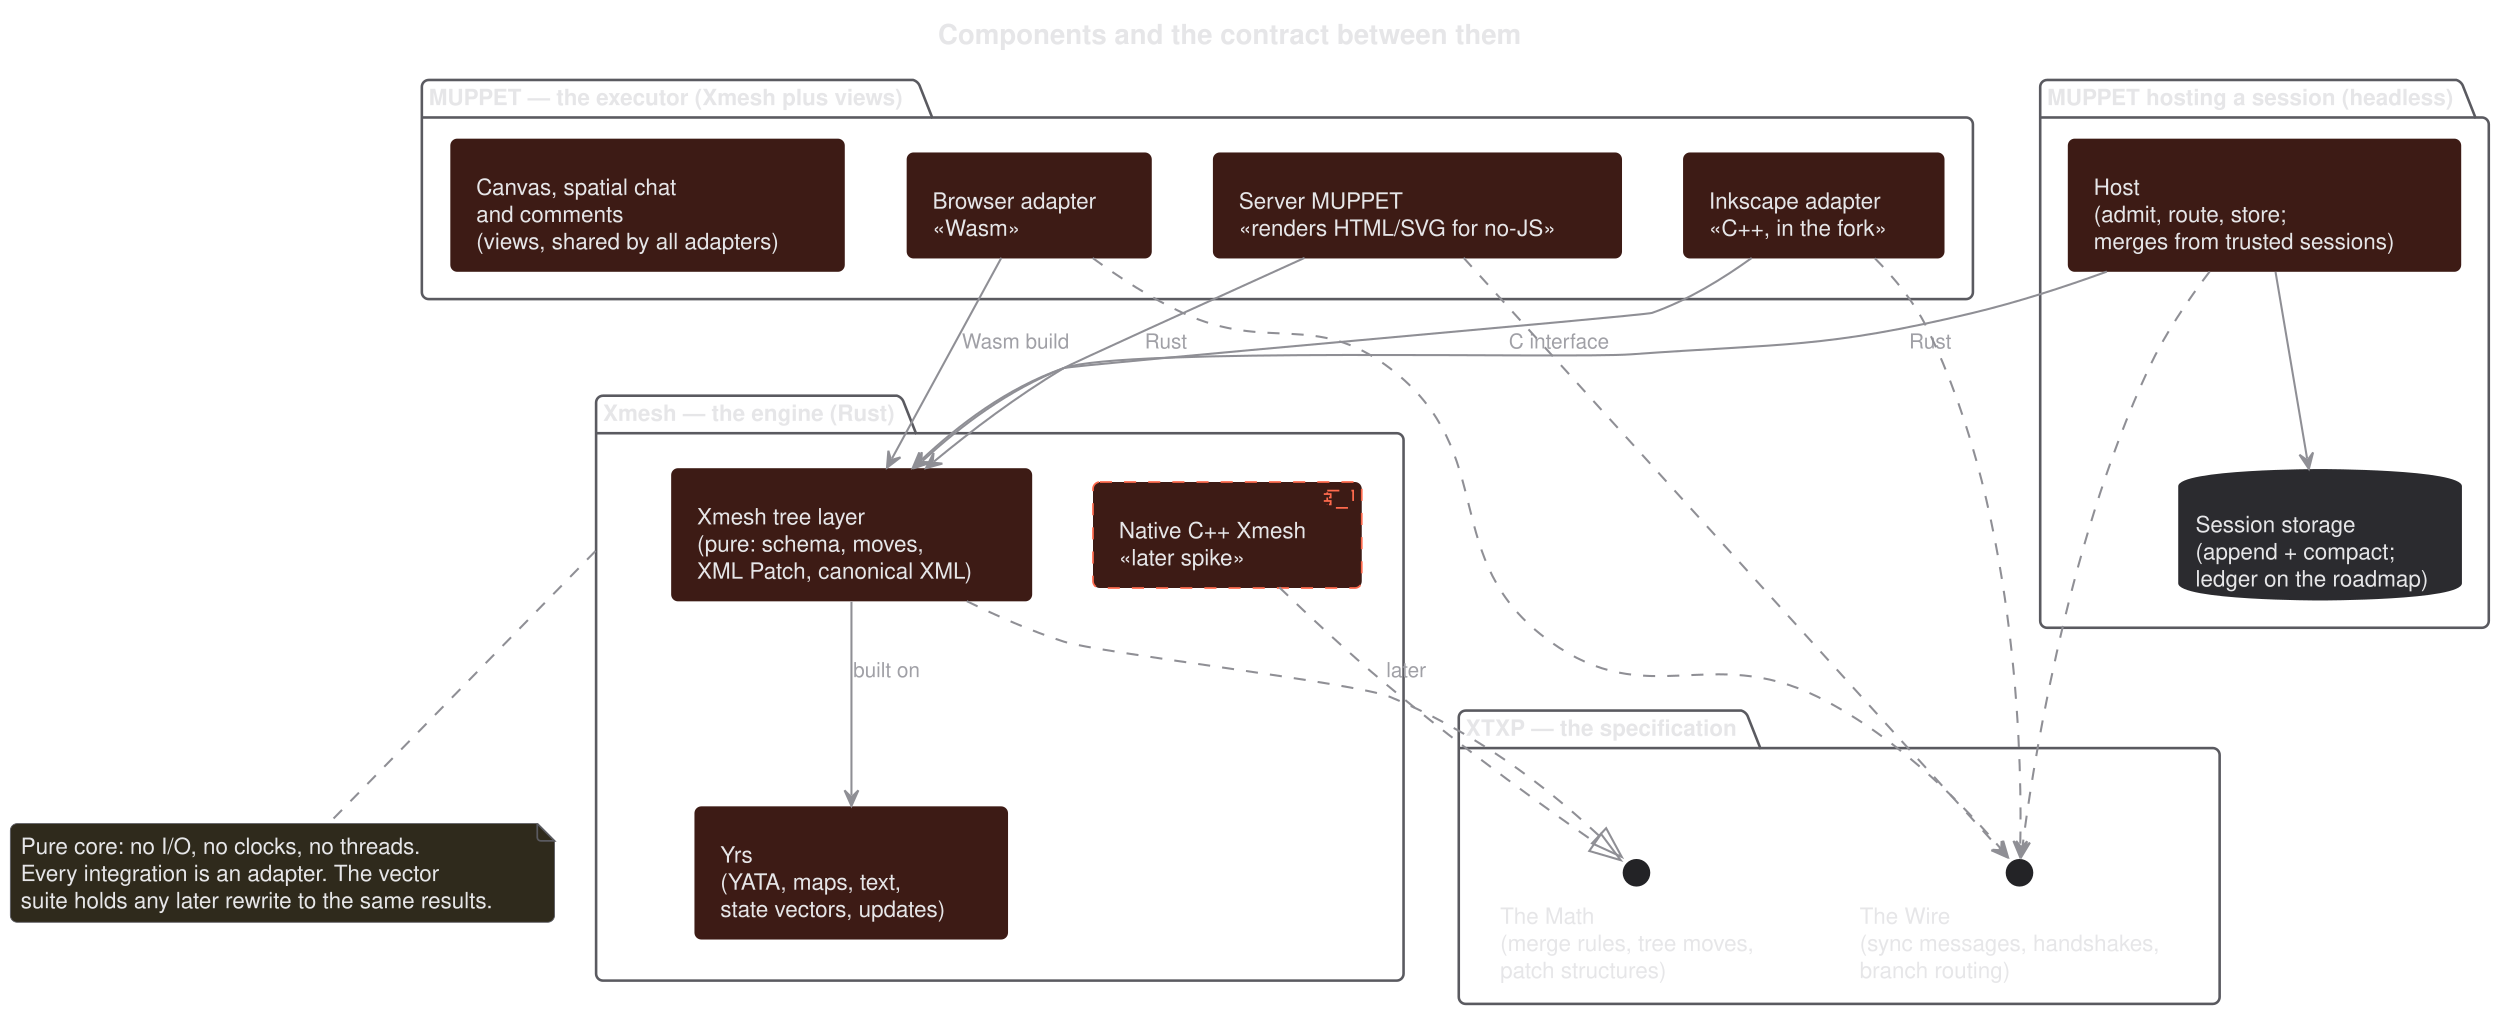
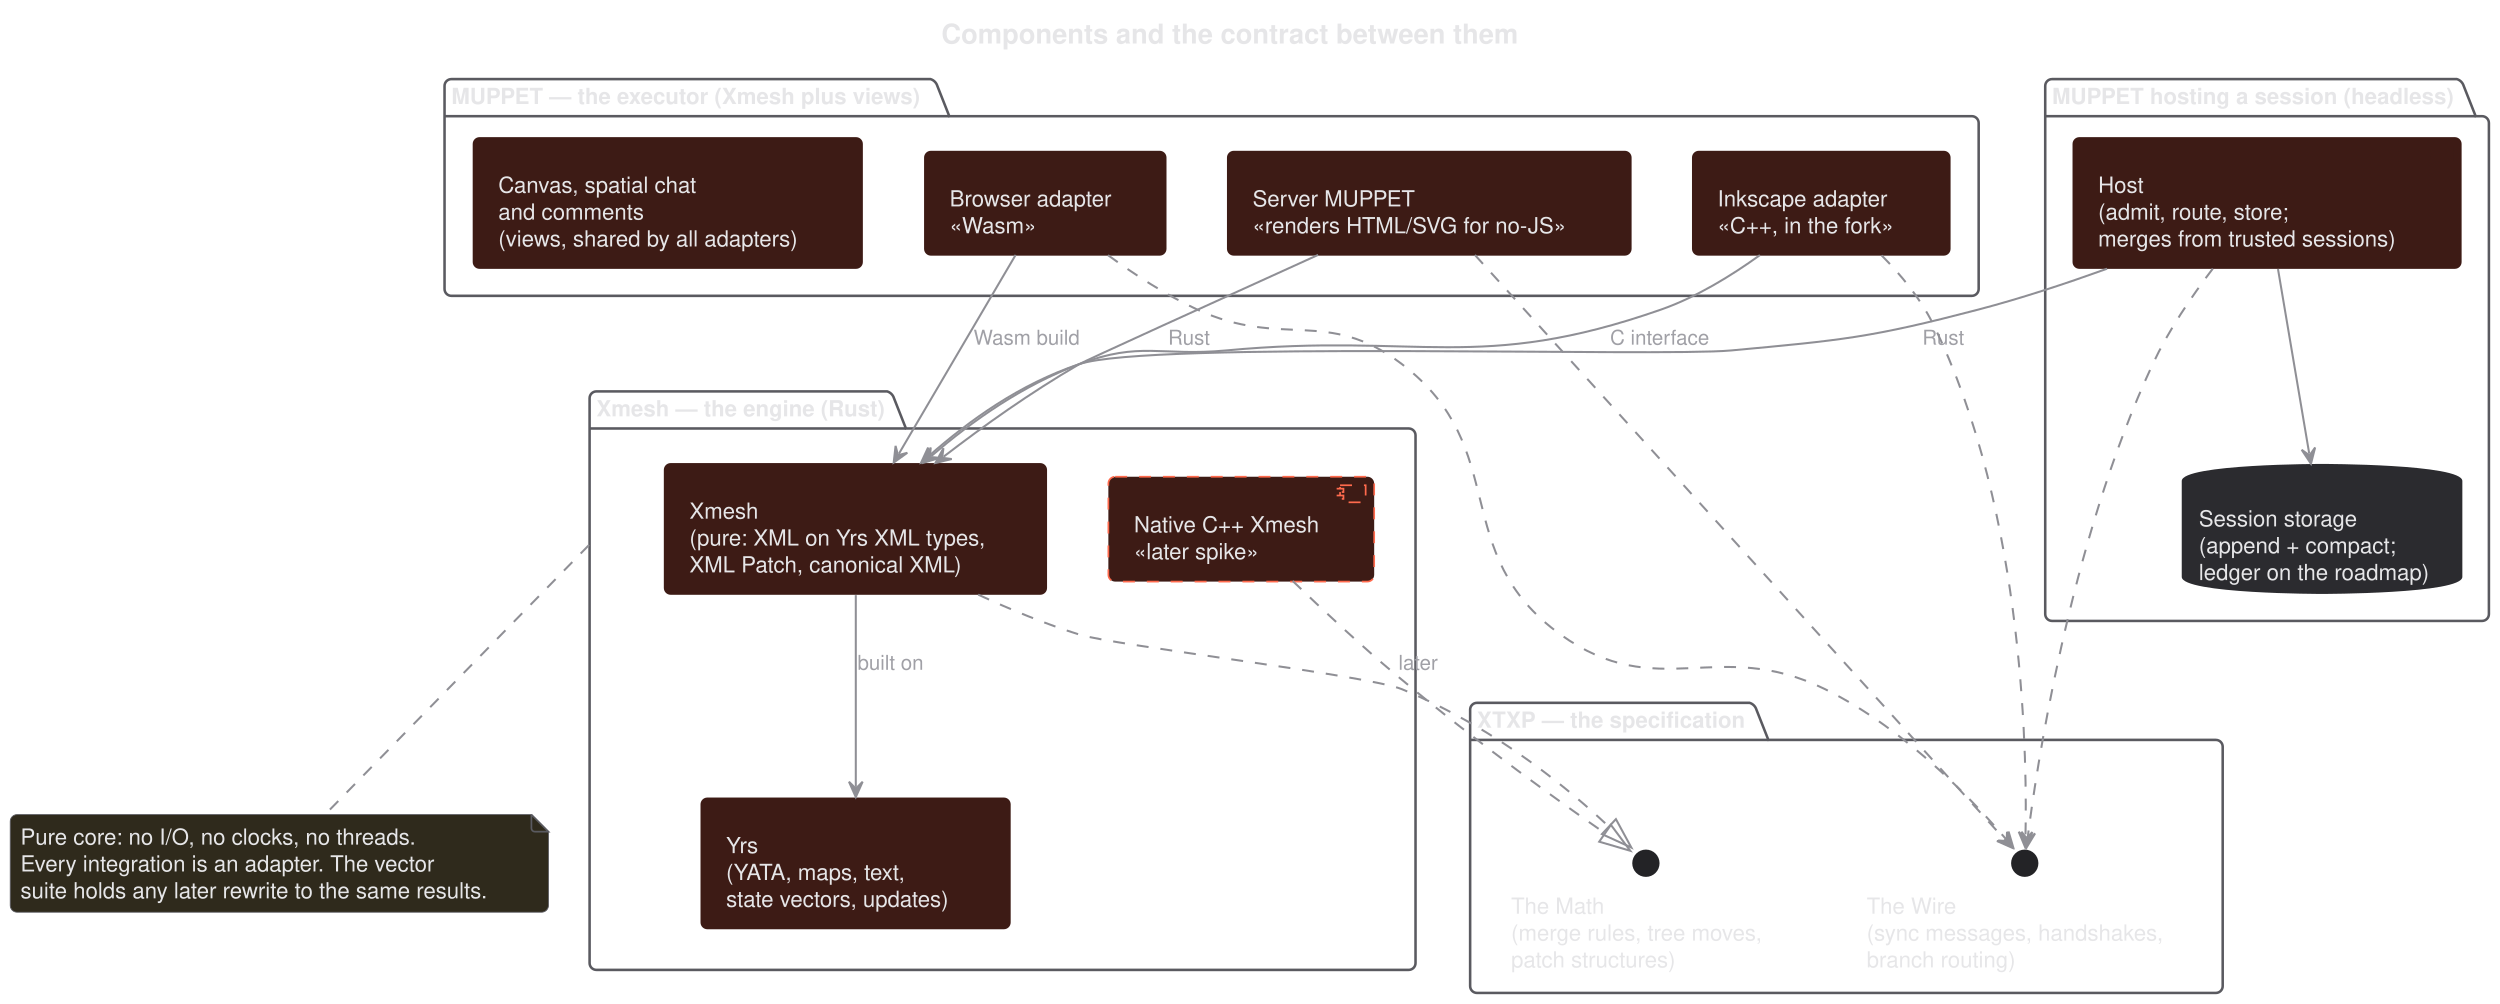
- <svg xmlns="http://www.w3.org/2000/svg" contentStyleType="text/css" data-diagram-type="DESCRIPTION" height="588px" preserveAspectRatio="none" style="width:1449px;height:588px;" version="1.1" viewBox="0 0 1449 588" width="1449px" zoomAndPan="magnify">
+ <svg xmlns="http://www.w3.org/2000/svg" contentStyleType="text/css" data-diagram-type="DESCRIPTION" height="588px" preserveAspectRatio="none" style="width:1465px;height:588px;" version="1.1" viewBox="0 0 1465 588" width="1465px" zoomAndPan="magnify">
  <defs />
  <g>
    <g class="title" data-source-line="2">
-       <text fill="#E6E6E8" font-family="Helvetica" font-size="16" font-weight="bold" lengthAdjust="spacing" textLength="348.234" x="543.633" y="25.5">Components and the contract between them</text>
+       <text fill="#E6E6E8" font-family="Helvetica" font-size="16" font-weight="bold" lengthAdjust="spacing" textLength="348.234" x="551.633" y="25.5">Components and the contract between them</text>
    </g>
    <g class="cluster" data-entity="spec" data-source-line="4" data-uid="ent0002" id="cluster_spec">
-       <path d="M849.5,411.859 L1009.264,411.859 A6,6 0 0 1 1013.264,415.859 L1020.264,433.589 L1282.5,433.589 A4,4 0 0 1 1286.5,437.589 L1286.5,577.859 A4,4 0 0 1 1282.5,581.859 L849.5,581.859 A4,4 0 0 1 845.5,577.859 L845.5,415.859 A4,4 0 0 1 849.5,411.859" fill="none" style="stroke:#5A5A60;stroke-width:1.5;" />
-       <line style="stroke:#5A5A60;stroke-width:1.5;" x1="845.5" x2="1020.264" y1="433.589" y2="433.589" />
-       <text fill="#E6E6E8" font-family="Helvetica" font-size="13" font-weight="bold" lengthAdjust="spacing" textLength="161.764" x="849.5" y="426.453">XTXP — the specification</text>
+       <path d="M865.5,411.859 L1025.264,411.859 A6,6 0 0 1 1029.264,415.859 L1036.264,433.589 L1298.5,433.589 A4,4 0 0 1 1302.5,437.589 L1302.5,577.859 A4,4 0 0 1 1298.5,581.859 L865.5,581.859 A4,4 0 0 1 861.5,577.859 L861.5,415.859 A4,4 0 0 1 865.5,411.859" fill="none" style="stroke:#5A5A60;stroke-width:1.5;" />
+       <line style="stroke:#5A5A60;stroke-width:1.5;" x1="861.5" x2="1036.264" y1="433.589" y2="433.589" />
+       <text fill="#E6E6E8" font-family="Helvetica" font-size="13" font-weight="bold" lengthAdjust="spacing" textLength="161.764" x="865.5" y="426.453">XTXP — the specification</text>
    </g>
    <g class="cluster" data-entity="engine" data-source-line="9" data-uid="ent0005" id="cluster_engine">
-       <path d="M349.5,229.359 L519.877,229.359 A6,6 0 0 1 523.877,233.359 L530.877,251.089 L809.5,251.089 A4,4 0 0 1 813.5,255.089 L813.5,564.359 A4,4 0 0 1 809.5,568.359 L349.5,568.359 A4,4 0 0 1 345.5,564.359 L345.5,233.359 A4,4 0 0 1 349.5,229.359" fill="none" style="stroke:#5A5A60;stroke-width:1.5;" />
+       <path d="M349.5,229.359 L519.877,229.359 A6,6 0 0 1 523.877,233.359 L530.877,251.089 L825.5,251.089 A4,4 0 0 1 829.5,255.089 L829.5,564.359 A4,4 0 0 1 825.5,568.359 L349.5,568.359 A4,4 0 0 1 345.5,564.359 L345.5,233.359 A4,4 0 0 1 349.5,229.359" fill="none" style="stroke:#5A5A60;stroke-width:1.5;" />
      <line style="stroke:#5A5A60;stroke-width:1.5;" x1="345.5" x2="530.877" y1="251.089" y2="251.089" />
      <text fill="#E6E6E8" font-family="Helvetica" font-size="13" font-weight="bold" lengthAdjust="spacing" textLength="172.377" x="349.5" y="243.953">Xmesh — the engine (Rust)</text>
    </g>
    <g class="cluster" data-entity="muppet" data-source-line="15" data-uid="ent0009" id="cluster_muppet">
-       <path d="M248.5,46.359 L529.282,46.359 A6,6 0 0 1 533.282,50.359 L540.282,68.089 L1139.5,68.089 A4,4 0 0 1 1143.5,72.089 L1143.5,169.359 A4,4 0 0 1 1139.5,173.359 L248.5,173.359 A4,4 0 0 1 244.5,169.359 L244.5,50.359 A4,4 0 0 1 248.5,46.359" fill="none" style="stroke:#5A5A60;stroke-width:1.5;" />
-       <line style="stroke:#5A5A60;stroke-width:1.5;" x1="244.5" x2="540.282" y1="68.089" y2="68.089" />
-       <text fill="#E6E6E8" font-family="Helvetica" font-size="13" font-weight="bold" lengthAdjust="spacing" textLength="282.782" x="248.5" y="60.953">MUPPET — the executor (Xmesh plus views)</text>
+       <path d="M264.5,46.359 L545.282,46.359 A6,6 0 0 1 549.282,50.359 L556.282,68.089 L1155.5,68.089 A4,4 0 0 1 1159.5,72.089 L1159.5,169.359 A4,4 0 0 1 1155.5,173.359 L264.5,173.359 A4,4 0 0 1 260.5,169.359 L260.5,50.359 A4,4 0 0 1 264.5,46.359" fill="none" style="stroke:#5A5A60;stroke-width:1.5;" />
+       <line style="stroke:#5A5A60;stroke-width:1.5;" x1="260.5" x2="556.282" y1="68.089" y2="68.089" />
+       <text fill="#E6E6E8" font-family="Helvetica" font-size="13" font-weight="bold" lengthAdjust="spacing" textLength="282.782" x="264.5" y="60.953">MUPPET — the executor (Xmesh plus views)</text>
    </g>
    <g class="cluster" data-entity="hosting" data-source-line="22" data-uid="ent0014" id="cluster_hosting">
-       <path d="M1186.5,46.359 L1423.73,46.359 A6,6 0 0 1 1427.73,50.359 L1434.73,68.089 L1438.5,68.089 A4,4 0 0 1 1442.5,72.089 L1442.5,359.859 A4,4 0 0 1 1438.5,363.859 L1186.5,363.859 A4,4 0 0 1 1182.5,359.859 L1182.5,50.359 A4,4 0 0 1 1186.5,46.359" fill="none" style="stroke:#5A5A60;stroke-width:1.5;" />
-       <line style="stroke:#5A5A60;stroke-width:1.5;" x1="1182.5" x2="1434.73" y1="68.089" y2="68.089" />
-       <text fill="#E6E6E8" font-family="Helvetica" font-size="13" font-weight="bold" lengthAdjust="spacing" textLength="239.231" x="1186.5" y="60.953">MUPPET hosting a session (headless)</text>
+       <path d="M1202.5,46.359 L1439.73,46.359 A6,6 0 0 1 1443.73,50.359 L1450.73,68.089 L1454.5,68.089 A4,4 0 0 1 1458.5,72.089 L1458.5,359.859 A4,4 0 0 1 1454.5,363.859 L1202.5,363.859 A4,4 0 0 1 1198.5,359.859 L1198.5,50.359 A4,4 0 0 1 1202.5,46.359" fill="none" style="stroke:#5A5A60;stroke-width:1.5;" />
+       <line style="stroke:#5A5A60;stroke-width:1.5;" x1="1198.5" x2="1450.73" y1="68.089" y2="68.089" />
+       <text fill="#E6E6E8" font-family="Helvetica" font-size="13" font-weight="bold" lengthAdjust="spacing" textLength="239.231" x="1202.5" y="60.953">MUPPET hosting a session (headless)</text>
    </g>
    <g class="entity" data-entity="math" data-source-line="5" data-uid="ent0003" id="entity_math">
-       <ellipse cx="948.5" cy="505.859" fill="#232326" rx="8" ry="8" />
-       <text fill="#E6E6E8" font-family="Helvetica" font-size="13" lengthAdjust="spacing" textLength="58.297" x="869.491" y="535.453">The Math</text>
-       <text fill="#E6E6E8" font-family="Helvetica" font-size="13" lengthAdjust="spacing" textLength="158.019" x="869.491" y="551.183">(merge rules, tree moves,</text>
-       <text fill="#E6E6E8" font-family="Helvetica" font-size="13" lengthAdjust="spacing" textLength="105.422" x="869.491" y="566.912">patch structures)</text>
+       <ellipse cx="964.5" cy="505.859" fill="#232326" rx="8" ry="8" />
+       <text fill="#E6E6E8" font-family="Helvetica" font-size="13" lengthAdjust="spacing" textLength="58.297" x="885.491" y="535.453">The Math</text>
+       <text fill="#E6E6E8" font-family="Helvetica" font-size="13" lengthAdjust="spacing" textLength="158.019" x="885.491" y="551.183">(merge rules, tree moves,</text>
+       <text fill="#E6E6E8" font-family="Helvetica" font-size="13" lengthAdjust="spacing" textLength="105.422" x="885.491" y="566.912">patch structures)</text>
    </g>
    <g class="entity" data-entity="wire" data-source-line="6" data-uid="ent0004" id="entity_wire">
-       <ellipse cx="1170.5" cy="505.859" fill="#232326" rx="8" ry="8" />
-       <text fill="#E6E6E8" font-family="Helvetica" font-size="13" lengthAdjust="spacing" textLength="55.745" x="1077.862" y="535.453">The Wire</text>
-       <text fill="#E6E6E8" font-family="Helvetica" font-size="13" lengthAdjust="spacing" textLength="185.275" x="1077.862" y="551.183">(sync messages, handshakes,</text>
-       <text fill="#E6E6E8" font-family="Helvetica" font-size="13" lengthAdjust="spacing" textLength="94.777" x="1077.862" y="566.912">branch routing)</text>
+       <ellipse cx="1186.5" cy="505.859" fill="#232326" rx="8" ry="8" />
+       <text fill="#E6E6E8" font-family="Helvetica" font-size="13" lengthAdjust="spacing" textLength="55.745" x="1093.862" y="535.453">The Wire</text>
+       <text fill="#E6E6E8" font-family="Helvetica" font-size="13" lengthAdjust="spacing" textLength="185.275" x="1093.862" y="551.183">(sync messages, handshakes,</text>
+       <text fill="#E6E6E8" font-family="Helvetica" font-size="13" lengthAdjust="spacing" textLength="94.777" x="1093.862" y="566.912">branch routing)</text>
    </g>
    <g class="entity" data-entity="xm" data-source-line="10" data-uid="ent0006" id="entity_xm">
-       <rect fill="#3D1B15" height="77.189" rx="4" ry="4" width="209.254" x="389" y="271.359" />
-       <rect fill="#3D1B15" height="10" width="15" x="578.254" y="276.359" />
-       <rect fill="#3D1B15" height="2" width="4" x="576.254" y="278.359" />
-       <rect fill="#3D1B15" height="2" width="4" x="576.254" y="282.359" />
-       <text fill="#E6E6E8" font-family="Helvetica" font-size="13" lengthAdjust="spacing" textLength="104.228" x="404" y="303.953">Xmesh tree layer</text>
-       <text fill="#E6E6E8" font-family="Helvetica" font-size="13" lengthAdjust="spacing" textLength="140.582" x="404" y="319.683">(pure: schema, moves,</text>
+       <rect fill="#3D1B15" height="77.189" rx="4" ry="4" width="224.571" x="389" y="271.359" />
+       <rect fill="#3D1B15" height="10" width="15" x="593.571" y="276.359" />
+       <rect fill="#3D1B15" height="2" width="4" x="591.571" y="278.359" />
+       <rect fill="#3D1B15" height="2" width="4" x="591.571" y="282.359" />
+       <text fill="#E6E6E8" font-family="Helvetica" font-size="13" lengthAdjust="spacing" textLength="42.383" x="404" y="303.953">Xmesh</text>
+       <text fill="#E6E6E8" font-family="Helvetica" font-size="13" lengthAdjust="spacing" textLength="184.571" x="404" y="319.683">(pure: XML on Yrs XML types,</text>
      <text fill="#E6E6E8" font-family="Helvetica" font-size="13" lengthAdjust="spacing" textLength="169.254" x="404" y="335.412">XML Patch, canonical XML)</text>
    </g>
    <g class="entity" data-entity="yrs" data-source-line="11" data-uid="ent0007" id="entity_yrs">
-       <rect fill="#3D1B15" height="77.189" rx="4" ry="4" width="181.762" x="402.5" y="467.359" />
-       <rect fill="#3D1B15" height="10" width="15" x="564.262" y="472.359" />
-       <rect fill="#3D1B15" height="2" width="4" x="562.262" y="474.359" />
-       <rect fill="#3D1B15" height="2" width="4" x="562.262" y="478.359" />
-       <text fill="#E6E6E8" font-family="Helvetica" font-size="13" lengthAdjust="spacing" textLength="20.579" x="417.5" y="499.953">Yrs</text>
-       <text fill="#E6E6E8" font-family="Helvetica" font-size="13" lengthAdjust="spacing" textLength="115.134" x="417.5" y="515.683">(YATA, maps, text,</text>
-       <text fill="#E6E6E8" font-family="Helvetica" font-size="13" lengthAdjust="spacing" textLength="141.762" x="417.5" y="531.412">state vectors, updates)</text>
+       <rect fill="#3D1B15" height="77.189" rx="4" ry="4" width="181.762" x="410.5" y="467.359" />
+       <rect fill="#3D1B15" height="10" width="15" x="572.262" y="472.359" />
+       <rect fill="#3D1B15" height="2" width="4" x="570.262" y="474.359" />
+       <rect fill="#3D1B15" height="2" width="4" x="570.262" y="478.359" />
+       <text fill="#E6E6E8" font-family="Helvetica" font-size="13" lengthAdjust="spacing" textLength="20.579" x="425.5" y="499.953">Yrs</text>
+       <text fill="#E6E6E8" font-family="Helvetica" font-size="13" lengthAdjust="spacing" textLength="115.134" x="425.5" y="515.683">(YATA, maps, text,</text>
+       <text fill="#E6E6E8" font-family="Helvetica" font-size="13" lengthAdjust="spacing" textLength="141.762" x="425.5" y="531.412">state vectors, updates)</text>
    </g>
    <g class="entity" data-entity="xcpp" data-source-line="12" data-uid="ent0008" id="entity_xcpp">
-       <rect fill="#3D1B15" height="61.459" rx="4" ry="4" style="stroke:#FF6A4D;stroke-width:1;stroke-dasharray:7,7;" width="155.775" x="633.5" y="279.359" />
-       <rect fill="#3D1B15" height="10" style="stroke:#FF6A4D;stroke-width:1;stroke-dasharray:7,7;" width="15" x="769.275" y="284.359" />
-       <rect fill="#3D1B15" height="2" style="stroke:#FF6A4D;stroke-width:1;stroke-dasharray:7,7;" width="4" x="767.275" y="286.359" />
-       <rect fill="#3D1B15" height="2" style="stroke:#FF6A4D;stroke-width:1;stroke-dasharray:7,7;" width="4" x="767.275" y="290.359" />
-       <text fill="#E6E6E8" font-family="Helvetica" font-size="13" lengthAdjust="spacing" textLength="115.775" x="648.5" y="311.953">Native C++ Xmesh</text>
-       <text fill="#E6E6E8" font-family="Helvetica" font-size="13" lengthAdjust="spacing" textLength="78.66" x="648.5" y="327.683">«later spike»</text>
+       <rect fill="#3D1B15" height="61.459" rx="4" ry="4" style="stroke:#FF6A4D;stroke-width:1;stroke-dasharray:7,7;" width="155.775" x="649.5" y="279.359" />
+       <rect fill="#3D1B15" height="10" style="stroke:#FF6A4D;stroke-width:1;stroke-dasharray:7,7;" width="15" x="785.275" y="284.359" />
+       <rect fill="#3D1B15" height="2" style="stroke:#FF6A4D;stroke-width:1;stroke-dasharray:7,7;" width="4" x="783.275" y="286.359" />
+       <rect fill="#3D1B15" height="2" style="stroke:#FF6A4D;stroke-width:1;stroke-dasharray:7,7;" width="4" x="783.275" y="290.359" />
+       <text fill="#E6E6E8" font-family="Helvetica" font-size="13" lengthAdjust="spacing" textLength="115.775" x="664.5" y="311.953">Native C++ Xmesh</text>
+       <text fill="#E6E6E8" font-family="Helvetica" font-size="13" lengthAdjust="spacing" textLength="78.66" x="664.5" y="327.683">«later spike»</text>
    </g>
    <g class="entity" data-entity="mink" data-source-line="16" data-uid="ent0010" id="entity_mink">
-       <rect fill="#3D1B15" height="61.459" rx="4" ry="4" width="151.541" x="975.5" y="88.359" />
-       <rect fill="#3D1B15" height="10" width="15" x="1107.041" y="93.359" />
-       <rect fill="#3D1B15" height="2" width="4" x="1105.041" y="95.359" />
-       <rect fill="#3D1B15" height="2" width="4" x="1105.041" y="99.359" />
-       <text fill="#E6E6E8" font-family="Helvetica" font-size="13" lengthAdjust="spacing" textLength="106.336" x="990.5" y="120.953">Inkscape adapter</text>
-       <text fill="#E6E6E8" font-family="Helvetica" font-size="13" lengthAdjust="spacing" textLength="111.541" x="990.5" y="136.683">«C++, in the fork»</text>
+       <rect fill="#3D1B15" height="61.459" rx="4" ry="4" width="151.541" x="991.5" y="88.359" />
+       <rect fill="#3D1B15" height="10" width="15" x="1123.041" y="93.359" />
+       <rect fill="#3D1B15" height="2" width="4" x="1121.041" y="95.359" />
+       <rect fill="#3D1B15" height="2" width="4" x="1121.041" y="99.359" />
+       <text fill="#E6E6E8" font-family="Helvetica" font-size="13" lengthAdjust="spacing" textLength="106.336" x="1006.5" y="120.953">Inkscape adapter</text>
+       <text fill="#E6E6E8" font-family="Helvetica" font-size="13" lengthAdjust="spacing" textLength="111.541" x="1006.5" y="136.683">«C++, in the fork»</text>
    </g>
    <g class="entity" data-entity="mwasm" data-source-line="17" data-uid="ent0011" id="entity_mwasm">
-       <rect fill="#3D1B15" height="61.459" rx="4" ry="4" width="142.07" x="525.5" y="88.359" />
-       <rect fill="#3D1B15" height="10" width="15" x="647.57" y="93.359" />
-       <rect fill="#3D1B15" height="2" width="4" x="645.57" y="95.359" />
-       <rect fill="#3D1B15" height="2" width="4" x="645.57" y="99.359" />
-       <text fill="#E6E6E8" font-family="Helvetica" font-size="13" lengthAdjust="spacing" textLength="102.07" x="540.5" y="120.953">Browser adapter</text>
-       <text fill="#E6E6E8" font-family="Helvetica" font-size="13" lengthAdjust="spacing" textLength="53.504" x="540.5" y="136.683">«Wasm»</text>
+       <rect fill="#3D1B15" height="61.459" rx="4" ry="4" width="142.07" x="541.5" y="88.359" />
+       <rect fill="#3D1B15" height="10" width="15" x="663.57" y="93.359" />
+       <rect fill="#3D1B15" height="2" width="4" x="661.57" y="95.359" />
+       <rect fill="#3D1B15" height="2" width="4" x="661.57" y="99.359" />
+       <text fill="#E6E6E8" font-family="Helvetica" font-size="13" lengthAdjust="spacing" textLength="102.07" x="556.5" y="120.953">Browser adapter</text>
+       <text fill="#E6E6E8" font-family="Helvetica" font-size="13" lengthAdjust="spacing" textLength="53.504" x="556.5" y="136.683">«Wasm»</text>
    </g>
    <g class="entity" data-entity="msrv" data-source-line="18" data-uid="ent0012" id="entity_msrv">
-       <rect fill="#3D1B15" height="61.459" rx="4" ry="4" width="237.12" x="703" y="88.359" />
-       <rect fill="#3D1B15" height="10" width="15" x="920.12" y="93.359" />
-       <rect fill="#3D1B15" height="2" width="4" x="918.12" y="95.359" />
-       <rect fill="#3D1B15" height="2" width="4" x="918.12" y="99.359" />
-       <text fill="#E6E6E8" font-family="Helvetica" font-size="13" lengthAdjust="spacing" textLength="98.478" x="718" y="120.953">Server MUPPET</text>
-       <text fill="#E6E6E8" font-family="Helvetica" font-size="13" lengthAdjust="spacing" textLength="197.12" x="718" y="136.683">«renders HTML/SVG for no-JS»</text>
+       <rect fill="#3D1B15" height="61.459" rx="4" ry="4" width="237.12" x="719" y="88.359" />
+       <rect fill="#3D1B15" height="10" width="15" x="936.12" y="93.359" />
+       <rect fill="#3D1B15" height="2" width="4" x="934.12" y="95.359" />
+       <rect fill="#3D1B15" height="2" width="4" x="934.12" y="99.359" />
+       <text fill="#E6E6E8" font-family="Helvetica" font-size="13" lengthAdjust="spacing" textLength="98.478" x="734" y="120.953">Server MUPPET</text>
+       <text fill="#E6E6E8" font-family="Helvetica" font-size="13" lengthAdjust="spacing" textLength="197.12" x="734" y="136.683">«renders HTML/SVG for no-JS»</text>
    </g>
    <g class="entity" data-entity="mviews" data-source-line="19" data-uid="ent0013" id="entity_mviews">
-       <rect fill="#3D1B15" height="77.189" rx="4" ry="4" width="228.64" x="261" y="80.359" />
-       <rect fill="#3D1B15" height="10" width="15" x="469.64" y="85.359" />
-       <rect fill="#3D1B15" height="2" width="4" x="467.64" y="87.359" />
-       <rect fill="#3D1B15" height="2" width="4" x="467.64" y="91.359" />
-       <text fill="#E6E6E8" font-family="Helvetica" font-size="13" lengthAdjust="spacing" textLength="123.64" x="276" y="112.953">Canvas, spatial chat</text>
-       <text fill="#E6E6E8" font-family="Helvetica" font-size="13" lengthAdjust="spacing" textLength="90.968" x="276" y="128.683">and comments</text>
-       <text fill="#E6E6E8" font-family="Helvetica" font-size="13" lengthAdjust="spacing" textLength="188.64" x="276" y="144.412">(views, shared by all adapters)</text>
+       <rect fill="#3D1B15" height="77.189" rx="4" ry="4" width="228.64" x="277" y="80.359" />
+       <rect fill="#3D1B15" height="10" width="15" x="485.64" y="85.359" />
+       <rect fill="#3D1B15" height="2" width="4" x="483.64" y="87.359" />
+       <rect fill="#3D1B15" height="2" width="4" x="483.64" y="91.359" />
+       <text fill="#E6E6E8" font-family="Helvetica" font-size="13" lengthAdjust="spacing" textLength="123.64" x="292" y="112.953">Canvas, spatial chat</text>
+       <text fill="#E6E6E8" font-family="Helvetica" font-size="13" lengthAdjust="spacing" textLength="90.968" x="292" y="128.683">and comments</text>
+       <text fill="#E6E6E8" font-family="Helvetica" font-size="13" lengthAdjust="spacing" textLength="188.64" x="292" y="144.412">(views, shared by all adapters)</text>
    </g>
    <g class="entity" data-entity="session" data-source-line="23" data-uid="ent0015" id="entity_session">
-       <rect fill="#3D1B15" height="77.189" rx="4" ry="4" width="228.011" x="1198.5" y="80.359" />
-       <rect fill="#3D1B15" height="10" width="15" x="1406.511" y="85.359" />
-       <rect fill="#3D1B15" height="2" width="4" x="1404.511" y="87.359" />
-       <rect fill="#3D1B15" height="2" width="4" x="1404.511" y="91.359" />
-       <text fill="#E6E6E8" font-family="Helvetica" font-size="13" lengthAdjust="spacing" textLength="28.571" x="1213.5" y="112.953">Host</text>
-       <text fill="#E6E6E8" font-family="Helvetica" font-size="13" lengthAdjust="spacing" textLength="121.107" x="1213.5" y="128.683">(admit, route, store;</text>
-       <text fill="#E6E6E8" font-family="Helvetica" font-size="13" lengthAdjust="spacing" textLength="188.011" x="1213.5" y="144.412">merges from trusted sessions)</text>
+       <rect fill="#3D1B15" height="77.189" rx="4" ry="4" width="228.011" x="1214.5" y="80.359" />
+       <rect fill="#3D1B15" height="10" width="15" x="1422.511" y="85.359" />
+       <rect fill="#3D1B15" height="2" width="4" x="1420.511" y="87.359" />
+       <rect fill="#3D1B15" height="2" width="4" x="1420.511" y="91.359" />
+       <text fill="#E6E6E8" font-family="Helvetica" font-size="13" lengthAdjust="spacing" textLength="28.571" x="1229.5" y="112.953">Host</text>
+       <text fill="#E6E6E8" font-family="Helvetica" font-size="13" lengthAdjust="spacing" textLength="121.107" x="1229.5" y="128.683">(admit, route, store;</text>
+       <text fill="#E6E6E8" font-family="Helvetica" font-size="13" lengthAdjust="spacing" textLength="188.011" x="1229.5" y="144.412">merges from trusted sessions)</text>
    </g>
    <g class="entity" data-entity="store" data-source-line="24" data-uid="ent0016" id="entity_store">
-       <path d="M1262.5,281.859 C1262.5,271.859 1344.717,271.859 1344.717,271.859 C1344.717,271.859 1426.935,271.859 1426.935,281.859 L1426.935,338.048 C1426.935,348.048 1344.717,348.048 1344.717,348.048 C1344.717,348.048 1262.5,348.048 1262.5,338.048 L1262.5,281.859" fill="#2B2B2F" />
-       <path d="M1262.5,281.859 C1262.5,291.859 1344.717,291.859 1344.717,291.859 C1344.717,291.859 1426.935,291.859 1426.935,281.859" fill="none" />
-       <text fill="#E6E6E8" font-family="Helvetica" font-size="13" lengthAdjust="spacing" textLength="98.579" x="1272.5" y="308.453">Session storage</text>
-       <text fill="#E6E6E8" font-family="Helvetica" font-size="13" lengthAdjust="spacing" textLength="124.566" x="1272.5" y="324.183">(append + compact;</text>
-       <text fill="#E6E6E8" font-family="Helvetica" font-size="13" lengthAdjust="spacing" textLength="144.435" x="1272.5" y="339.912">ledger on the roadmap)</text>
+       <path d="M1278.5,281.859 C1278.5,271.859 1360.717,271.859 1360.717,271.859 C1360.717,271.859 1442.935,271.859 1442.935,281.859 L1442.935,338.048 C1442.935,348.048 1360.717,348.048 1360.717,348.048 C1360.717,348.048 1278.5,348.048 1278.5,338.048 L1278.5,281.859" fill="#2B2B2F" />
+       <path d="M1278.5,281.859 C1278.5,291.859 1360.717,291.859 1360.717,291.859 C1360.717,291.859 1442.935,291.859 1442.935,281.859" fill="none" />
+       <text fill="#E6E6E8" font-family="Helvetica" font-size="13" lengthAdjust="spacing" textLength="98.579" x="1288.5" y="308.453">Session storage</text>
+       <text fill="#E6E6E8" font-family="Helvetica" font-size="13" lengthAdjust="spacing" textLength="124.566" x="1288.5" y="324.183">(append + compact;</text>
+       <text fill="#E6E6E8" font-family="Helvetica" font-size="13" lengthAdjust="spacing" textLength="144.435" x="1288.5" y="339.912">ledger on the roadmap)</text>
    </g>
    <g class="entity" data-entity="GMN29" data-source-line="41" data-uid="ent0030" id="entity_GMN29">
      <path d="M6,481.359 L6,530.548 A4,4 0 0 0 10,534.548 L317.404,534.548 A4,4 0 0 0 321.404,530.548 L321.404,487.359 L311.404,477.359 L10,477.359 A4,4 0 0 0 6,481.359" fill="#2F2A1C" style="stroke:#5A5A60;stroke-width:0.5;" />
      <path d="M311.404,477.359 L311.404,485.359 A2,2 0 0 0 313.404,487.359 L321.404,487.359 L311.404,477.359" fill="#2F2A1C" style="stroke:#5A5A60;stroke-width:1;" />
      <text fill="#E6E6E8" font-family="Helvetica" font-size="13" lengthAdjust="spacing" textLength="247.603" x="12" y="494.953">Pure core: no I/O, no clocks, no threads.</text>
      <text fill="#E6E6E8" font-family="Helvetica" font-size="13" lengthAdjust="spacing" textLength="261.435" x="12" y="510.683">Every integration is an adapter. The vector</text>
      <text fill="#E6E6E8" font-family="Helvetica" font-size="13" lengthAdjust="spacing" textLength="294.404" x="12" y="526.412">suite holds any later rewrite to the same results.</text>
    </g>
    <g class="link" data-entity-1="xm" data-entity-2="yrs" data-source-line="27" data-uid="lnk17" id="link_xm_yrs">
-       <path d="M493.5,348.729 C493.5,382.909 493.5,426.939 493.5,461.089" fill="none" id="xm-to-yrs" style="stroke:#8F8F95;stroke-width:1.2;" />
-       <polygon fill="#8F8F95" points="493.5,467.089,497.5,458.089,493.5,462.089,489.5,458.089,493.5,467.089" style="stroke:#8F8F95;stroke-width:1.2;" />
-       <text fill="#A0A0A6" font-family="Helvetica" font-size="12" lengthAdjust="spacing" textLength="41.842" x="494.5" y="392.484">built on</text>
+       <path d="M501.5,348.729 C501.5,382.909 501.5,426.939 501.5,461.089" fill="none" id="xm-to-yrs" style="stroke:#8F8F95;stroke-width:1.2;" />
+       <polygon fill="#8F8F95" points="501.5,467.089,505.5,458.089,501.5,462.089,497.5,458.089,501.5,467.089" style="stroke:#8F8F95;stroke-width:1.2;" />
+       <text fill="#A0A0A6" font-family="Helvetica" font-size="12" lengthAdjust="spacing" textLength="41.842" x="502.5" y="392.484">built on</text>
    </g>
    <g class="link" data-entity-1="xm" data-entity-2="math" data-source-line="28" data-uid="lnk18" id="link_xm_math">
-       <path d="M560.32,348.409 C578.14,357.189 597.68,365.749 616.5,371.859 C636.76,378.439 785.81,395.739 805.5,403.859 C862.54,427.389 905.879,464.819 926.829,484.399" fill="none" id="xm-to-math" style="stroke:#8F8F95;stroke-width:1.2;stroke-dasharray:7,7;" />
-       <polygon fill="none" points="939.98,496.689,930.926,480.015,922.732,488.782,939.98,496.689" style="stroke:#8F8F95;stroke-width:1.2;" />
+       <path d="M573.22,348.459 C592.11,357.189 612.74,365.709 632.5,371.859 C652.84,378.189 801.81,395.739 821.5,403.859 C878.54,427.389 921.879,464.819 942.829,484.399" fill="none" id="xm-to-math" style="stroke:#8F8F95;stroke-width:1.2;stroke-dasharray:7,7;" />
+       <polygon fill="none" points="955.98,496.689,946.926,480.015,938.732,488.782,955.98,496.689" style="stroke:#8F8F95;stroke-width:1.2;" />
    </g>
    <g class="link" data-entity-1="xcpp" data-entity-2="math" data-source-line="29" data-uid="lnk19" id="link_xcpp_math">
-       <path d="M741.49,340.439 C758.88,357.189 781.44,378.249 802.5,395.859 C852.25,437.449 901.159,472.071 924.559,488.301" fill="none" id="xcpp-to-math" style="stroke:#8F8F95;stroke-width:1.2;stroke-dasharray:7,7;" />
-       <polygon fill="none" points="939.35,498.559,927.979,483.371,921.14,493.231,939.35,498.559" style="stroke:#8F8F95;stroke-width:1.2;" />
-       <text fill="#A0A0A6" font-family="Helvetica" font-size="12" lengthAdjust="spacing" textLength="25.084" x="803.5" y="392.484">later</text>
+       <path d="M757.49,340.439 C774.88,357.189 797.44,378.249 818.5,395.859 C868.25,437.449 917.159,472.071 940.559,488.301" fill="none" id="xcpp-to-math" style="stroke:#8F8F95;stroke-width:1.2;stroke-dasharray:7,7;" />
+       <polygon fill="none" points="955.35,498.559,943.979,483.371,937.14,493.231,955.35,498.559" style="stroke:#8F8F95;stroke-width:1.2;" />
+       <text fill="#A0A0A6" font-family="Helvetica" font-size="12" lengthAdjust="spacing" textLength="25.084" x="819.5" y="392.484">later</text>
    </g>
    <g class="link" data-entity-1="mink" data-entity-2="xm" data-source-line="30" data-uid="lnk20" id="link_mink_xm">
-       <path d="M1015.3,149.499 C998.69,161.479 978.12,174.149 957.5,181.359 C953.01,182.929 620.92,211.609 616.5,213.359 C584.07,226.189 557.517,246.29 534.767,267.1" fill="none" id="mink-to-xm" style="stroke:#8F8F95;stroke-width:1.2;" />
-       <polygon fill="#8F8F95" points="530.34,271.149,539.681,268.026,534.029,267.775,534.281,262.123,530.34,271.149" style="stroke:#8F8F95;stroke-width:1.2;" />
-       <text fill="#A0A0A6" font-family="Helvetica" font-size="12" lengthAdjust="spacing" textLength="62.607" x="874.5" y="201.984">C interface</text>
+       <path d="M1031.3,149.499 C1014.69,161.469 994.12,174.149 973.5,181.359 C866.05,218.959 831.84,194.749 718.5,205.359 C680.28,208.939 668.41,199.789 632.5,213.359 C598.54,226.199 570.104,246.444 545.724,267.254" fill="none" id="mink-to-xm" style="stroke:#8F8F95;stroke-width:1.2;" />
+       <polygon fill="#8F8F95" points="541.16,271.149,550.602,268.349,544.963,267.903,545.409,262.264,541.16,271.149" style="stroke:#8F8F95;stroke-width:1.2;" />
+       <text fill="#A0A0A6" font-family="Helvetica" font-size="12" lengthAdjust="spacing" textLength="62.607" x="943.5" y="201.984">C interface</text>
    </g>
    <g class="link" data-entity-1="mwasm" data-entity-2="xm" data-source-line="31" data-uid="lnk21" id="link_mwasm_xm">
-       <path d="M580.41,149.389 C562.53,182.199 536.48,229.98 516.97,265.8" fill="none" id="mwasm-to-xm" style="stroke:#8F8F95;stroke-width:1.2;" />
-       <polygon fill="#8F8F95" points="514.1,271.069,521.918,265.079,516.492,266.678,514.892,261.252,514.1,271.069" style="stroke:#8F8F95;stroke-width:1.2;" />
-       <text fill="#A0A0A6" font-family="Helvetica" font-size="12" lengthAdjust="spacing" textLength="66.387" x="557.5" y="201.984">Wasm build</text>
+       <path d="M595.16,149.389 C575.89,182.199 547.768,230.075 526.738,265.895" fill="none" id="mwasm-to-xm" style="stroke:#8F8F95;stroke-width:1.2;" />
+       <polygon fill="#8F8F95" points="523.7,271.069,531.706,265.333,526.231,266.758,524.807,261.283,523.7,271.069" style="stroke:#8F8F95;stroke-width:1.2;" />
+       <text fill="#A0A0A6" font-family="Helvetica" font-size="12" lengthAdjust="spacing" textLength="66.387" x="570.5" y="201.984">Wasm build</text>
    </g>
    <g class="link" data-entity-1="msrv" data-entity-2="xm" data-source-line="32" data-uid="lnk22" id="link_msrv_xm">
-       <path d="M756.11,149.469 C697.36,176.099 619.81,211.359 616.5,213.359 C588.51,230.289 564.133,248.737 541.323,267.507" fill="none" id="msrv-to-xm" style="stroke:#8F8F95;stroke-width:1.2;" />
-       <polygon fill="#8F8F95" points="536.69,271.319,546.181,268.689,540.551,268.142,541.098,262.512,536.69,271.319" style="stroke:#8F8F95;stroke-width:1.2;" />
-       <text fill="#A0A0A6" font-family="Helvetica" font-size="12" lengthAdjust="spacing" textLength="25.078" x="663.5" y="201.984">Rust</text>
+       <path d="M772.4,149.369 C713.63,176.029 635.85,211.399 632.5,213.359 C603.22,230.469 577.242,248.989 552.902,267.649" fill="none" id="msrv-to-xm" style="stroke:#8F8F95;stroke-width:1.2;" />
+       <polygon fill="#8F8F95" points="548.14,271.299,557.716,268.998,552.108,268.257,552.849,262.649,548.14,271.299" style="stroke:#8F8F95;stroke-width:1.2;" />
+       <text fill="#A0A0A6" font-family="Helvetica" font-size="12" lengthAdjust="spacing" textLength="25.078" x="684.5" y="201.984">Rust</text>
    </g>
    <g class="link" data-entity-1="session" data-entity-2="xm" data-source-line="33" data-uid="lnk23" id="link_session_xm">
-       <path d="M1221.13,157.419 C1196.29,166.429 1169.16,175.219 1143.5,181.359 C1057.29,201.979 1033.91,198.939 945.5,205.359 C909.03,208.009 650.95,201.089 616.5,213.359 C583.14,225.249 556.086,245.865 533.356,267.185" fill="none" id="session-to-xm" style="stroke:#8F8F95;stroke-width:1.2;" />
-       <polygon fill="#8F8F95" points="528.98,271.289,538.281,268.05,532.627,267.869,532.808,262.215,528.98,271.289" style="stroke:#8F8F95;stroke-width:1.2;" />
-       <text fill="#A0A0A6" font-family="Helvetica" font-size="12" lengthAdjust="spacing" textLength="25.078" x="1106.5" y="201.984">Rust</text>
+       <path d="M1234.73,157.469 C1210.5,166.219 1184.26,174.859 1159.5,181.359 C1096.32,197.929 1079.54,199.329 1014.5,205.359 C972.23,209.279 672.73,199.789 632.5,213.359 C597.57,225.149 568.594,245.927 544.224,267.267" fill="none" id="session-to-xm" style="stroke:#8F8F95;stroke-width:1.2;" />
+       <polygon fill="#8F8F95" points="539.71,271.219,549.116,268.3,543.472,267.925,543.846,262.281,539.71,271.219" style="stroke:#8F8F95;stroke-width:1.2;" />
+       <text fill="#A0A0A6" font-family="Helvetica" font-size="12" lengthAdjust="spacing" textLength="25.078" x="1126.5" y="201.984">Rust</text>
    </g>
    <g class="link" data-entity-1="mink" data-entity-2="wire" data-source-line="34" data-uid="lnk24" id="link_mink_wire">
-       <path d="M1086.65,149.689 C1097.86,160.999 1109.23,174.709 1116.5,189.359 C1171.84,300.859 1171.825,452.791 1170.915,490.531" fill="none" id="mink-to-wire" style="stroke:#8F8F95;stroke-width:1.2;stroke-dasharray:7,7;" />
-       <polygon fill="#8F8F95" points="1170.77,496.529,1174.986,487.628,1170.89,491.531,1166.988,487.436,1170.77,496.529" style="stroke:#8F8F95;stroke-width:1.2;" />
+       <path d="M1102.65,149.689 C1113.86,160.999 1125.23,174.709 1132.5,189.359 C1187.84,300.859 1187.825,452.791 1186.915,490.531" fill="none" id="mink-to-wire" style="stroke:#8F8F95;stroke-width:1.2;stroke-dasharray:7,7;" />
+       <polygon fill="#8F8F95" points="1186.77,496.529,1190.986,487.628,1186.89,491.531,1182.988,487.436,1186.77,496.529" style="stroke:#8F8F95;stroke-width:1.2;" />
    </g>
    <g class="link" data-entity-1="mwasm" data-entity-2="wire" data-source-line="35" data-uid="lnk25" id="link_mwasm_wire">
-       <path d="M633.31,149.549 C648.71,160.809 667.26,172.929 685.5,181.359 C735.61,204.499 761.57,179.939 805.5,213.359 C870.5,262.809 832.12,324.279 898.5,371.859 C955.67,412.839 990.4,372.769 1053.5,403.859 C1102.36,427.939 1143.414,472.768 1159.924,492.188" fill="none" id="mwasm-to-wire" style="stroke:#8F8F95;stroke-width:1.2;stroke-dasharray:7,7;" />
-       <polygon fill="#8F8F95" points="1163.81,496.759,1161.028,487.312,1160.571,492.95,1154.933,492.493,1163.81,496.759" style="stroke:#8F8F95;stroke-width:1.2;" />
+       <path d="M649.31,149.549 C664.71,160.809 683.26,172.929 701.5,181.359 C751.61,204.499 777.57,179.939 821.5,213.359 C886.5,262.809 848.12,324.279 914.5,371.859 C971.67,412.839 1006.4,372.769 1069.5,403.859 C1118.36,427.939 1159.414,472.768 1175.924,492.188" fill="none" id="mwasm-to-wire" style="stroke:#8F8F95;stroke-width:1.2;stroke-dasharray:7,7;" />
+       <polygon fill="#8F8F95" points="1179.81,496.759,1177.028,487.312,1176.571,492.95,1170.933,492.493,1179.81,496.759" style="stroke:#8F8F95;stroke-width:1.2;" />
    </g>
    <g class="link" data-entity-1="msrv" data-entity-2="wire" data-source-line="36" data-uid="lnk26" id="link_msrv_wire">
-       <path d="M848.31,149.429 C921.57,230.249 1118.39,447.374 1159.18,492.374" fill="none" id="msrv-to-wire" style="stroke:#8F8F95;stroke-width:1.2;stroke-dasharray:7,7;" />
-       <polygon fill="#8F8F95" points="1163.21,496.819,1160.129,487.465,1159.852,493.115,1154.202,492.837,1163.21,496.819" style="stroke:#8F8F95;stroke-width:1.2;" />
+       <path d="M864.31,149.429 C937.57,230.249 1134.39,447.374 1175.18,492.374" fill="none" id="msrv-to-wire" style="stroke:#8F8F95;stroke-width:1.2;stroke-dasharray:7,7;" />
+       <polygon fill="#8F8F95" points="1179.21,496.819,1176.129,487.465,1175.852,493.115,1170.202,492.837,1179.21,496.819" style="stroke:#8F8F95;stroke-width:1.2;" />
    </g>
    <g class="link" data-entity-1="session" data-entity-2="wire" data-source-line="37" data-uid="lnk27" id="link_session_wire">
-       <path d="M1280.7,157.429 C1268.22,173.759 1254.71,193.639 1245.5,213.359 C1196.2,318.949 1176.63,455.817 1172.21,490.887" fill="none" id="session-to-wire" style="stroke:#8F8F95;stroke-width:1.2;stroke-dasharray:7,7;" />
-       <polygon fill="#8F8F95" points="1171.46,496.839,1176.554,488.41,1172.085,491.879,1168.617,487.41,1171.46,496.839" style="stroke:#8F8F95;stroke-width:1.2;" />
+       <path d="M1296.7,157.429 C1284.22,173.759 1270.71,193.639 1261.5,213.359 C1212.2,318.949 1192.63,455.817 1188.21,490.887" fill="none" id="session-to-wire" style="stroke:#8F8F95;stroke-width:1.2;stroke-dasharray:7,7;" />
+       <polygon fill="#8F8F95" points="1187.46,496.839,1192.554,488.41,1188.085,491.879,1184.617,487.41,1187.46,496.839" style="stroke:#8F8F95;stroke-width:1.2;" />
    </g>
    <g class="link" data-entity-1="session" data-entity-2="store" data-source-line="38" data-uid="lnk28" id="link_session_store">
-       <path d="M1318.9,157.649 C1324.52,190.829 1331.639,232.893 1337.219,265.863" fill="none" id="session-to-store" style="stroke:#8F8F95;stroke-width:1.2;" />
-       <polygon fill="#8F8F95" points="1338.22,271.779,1340.662,262.238,1337.386,266.849,1332.774,263.573,1338.22,271.779" style="stroke:#8F8F95;stroke-width:1.2;" />
+       <path d="M1334.9,157.649 C1340.52,190.829 1347.639,232.893 1353.219,265.863" fill="none" id="session-to-store" style="stroke:#8F8F95;stroke-width:1.2;" />
+       <polygon fill="#8F8F95" points="1354.22,271.779,1356.662,262.238,1353.386,266.849,1348.774,263.573,1354.22,271.779" style="stroke:#8F8F95;stroke-width:1.2;" />
    </g>
    <g class="link" data-entity-1="engine" data-entity-2="GMN29" data-source-line="41" data-uid="lnk31" id="link_engine_GMN29">
      <path d="M345.164,319.368 C344.92,319.617 344.671,319.872 344.416,320.131 C343.4,321.169 342.308,322.284 341.145,323.472 C338.819,325.847 336.208,328.513 333.351,331.431 C321.923,343.1 306.558,358.789 289.721,375.982 C256.048,410.367 216.485,450.764 190.75,477.039" fill="none" id="engine-GMN29" style="stroke:#8F8F95;stroke-width:1.2;stroke-dasharray:7,7;" />
    </g>
  </g>
</svg>
